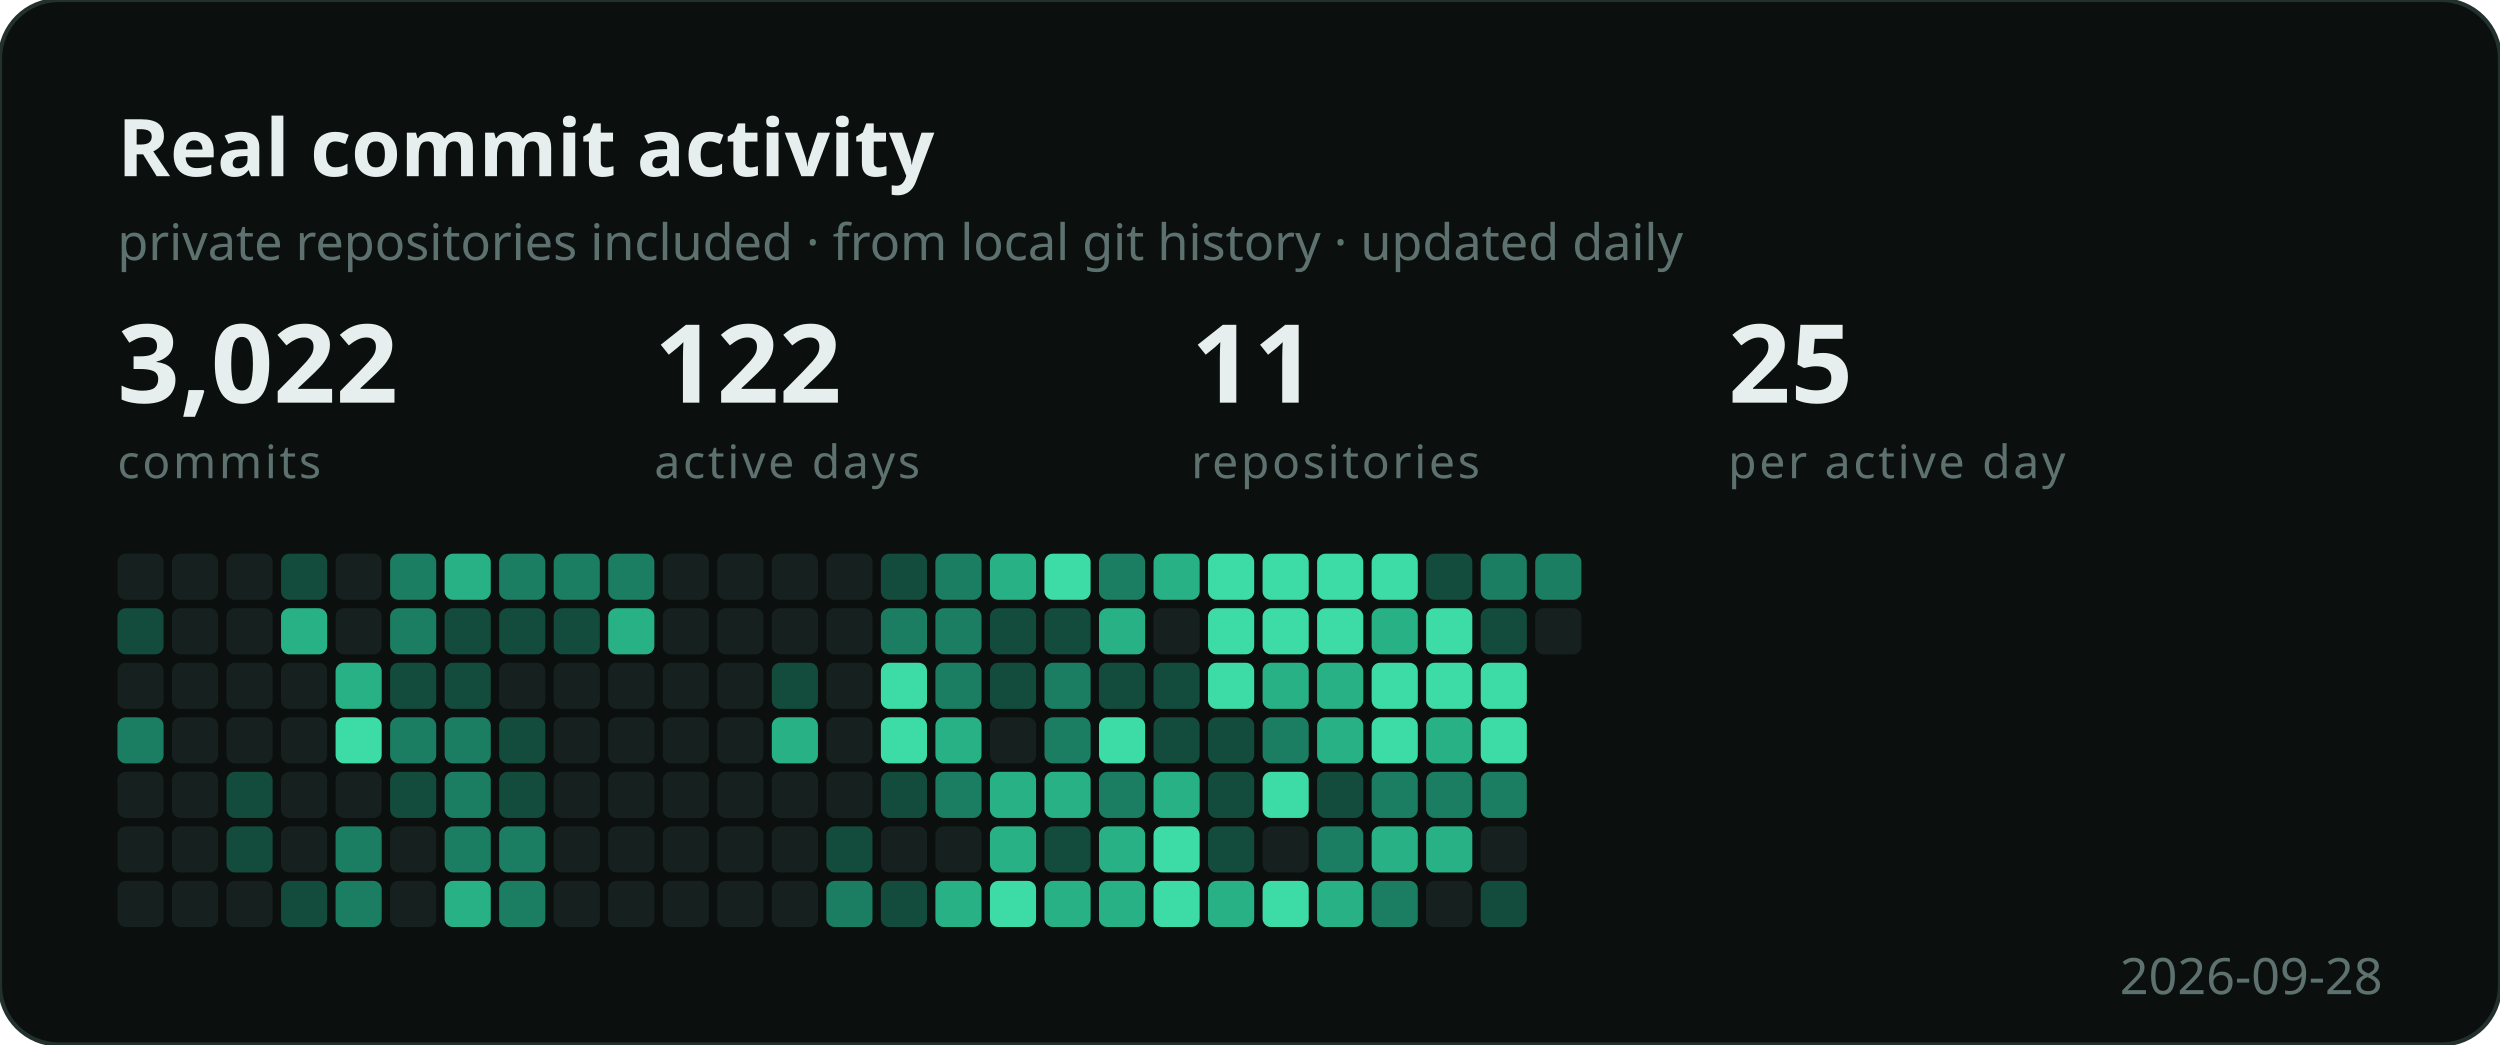
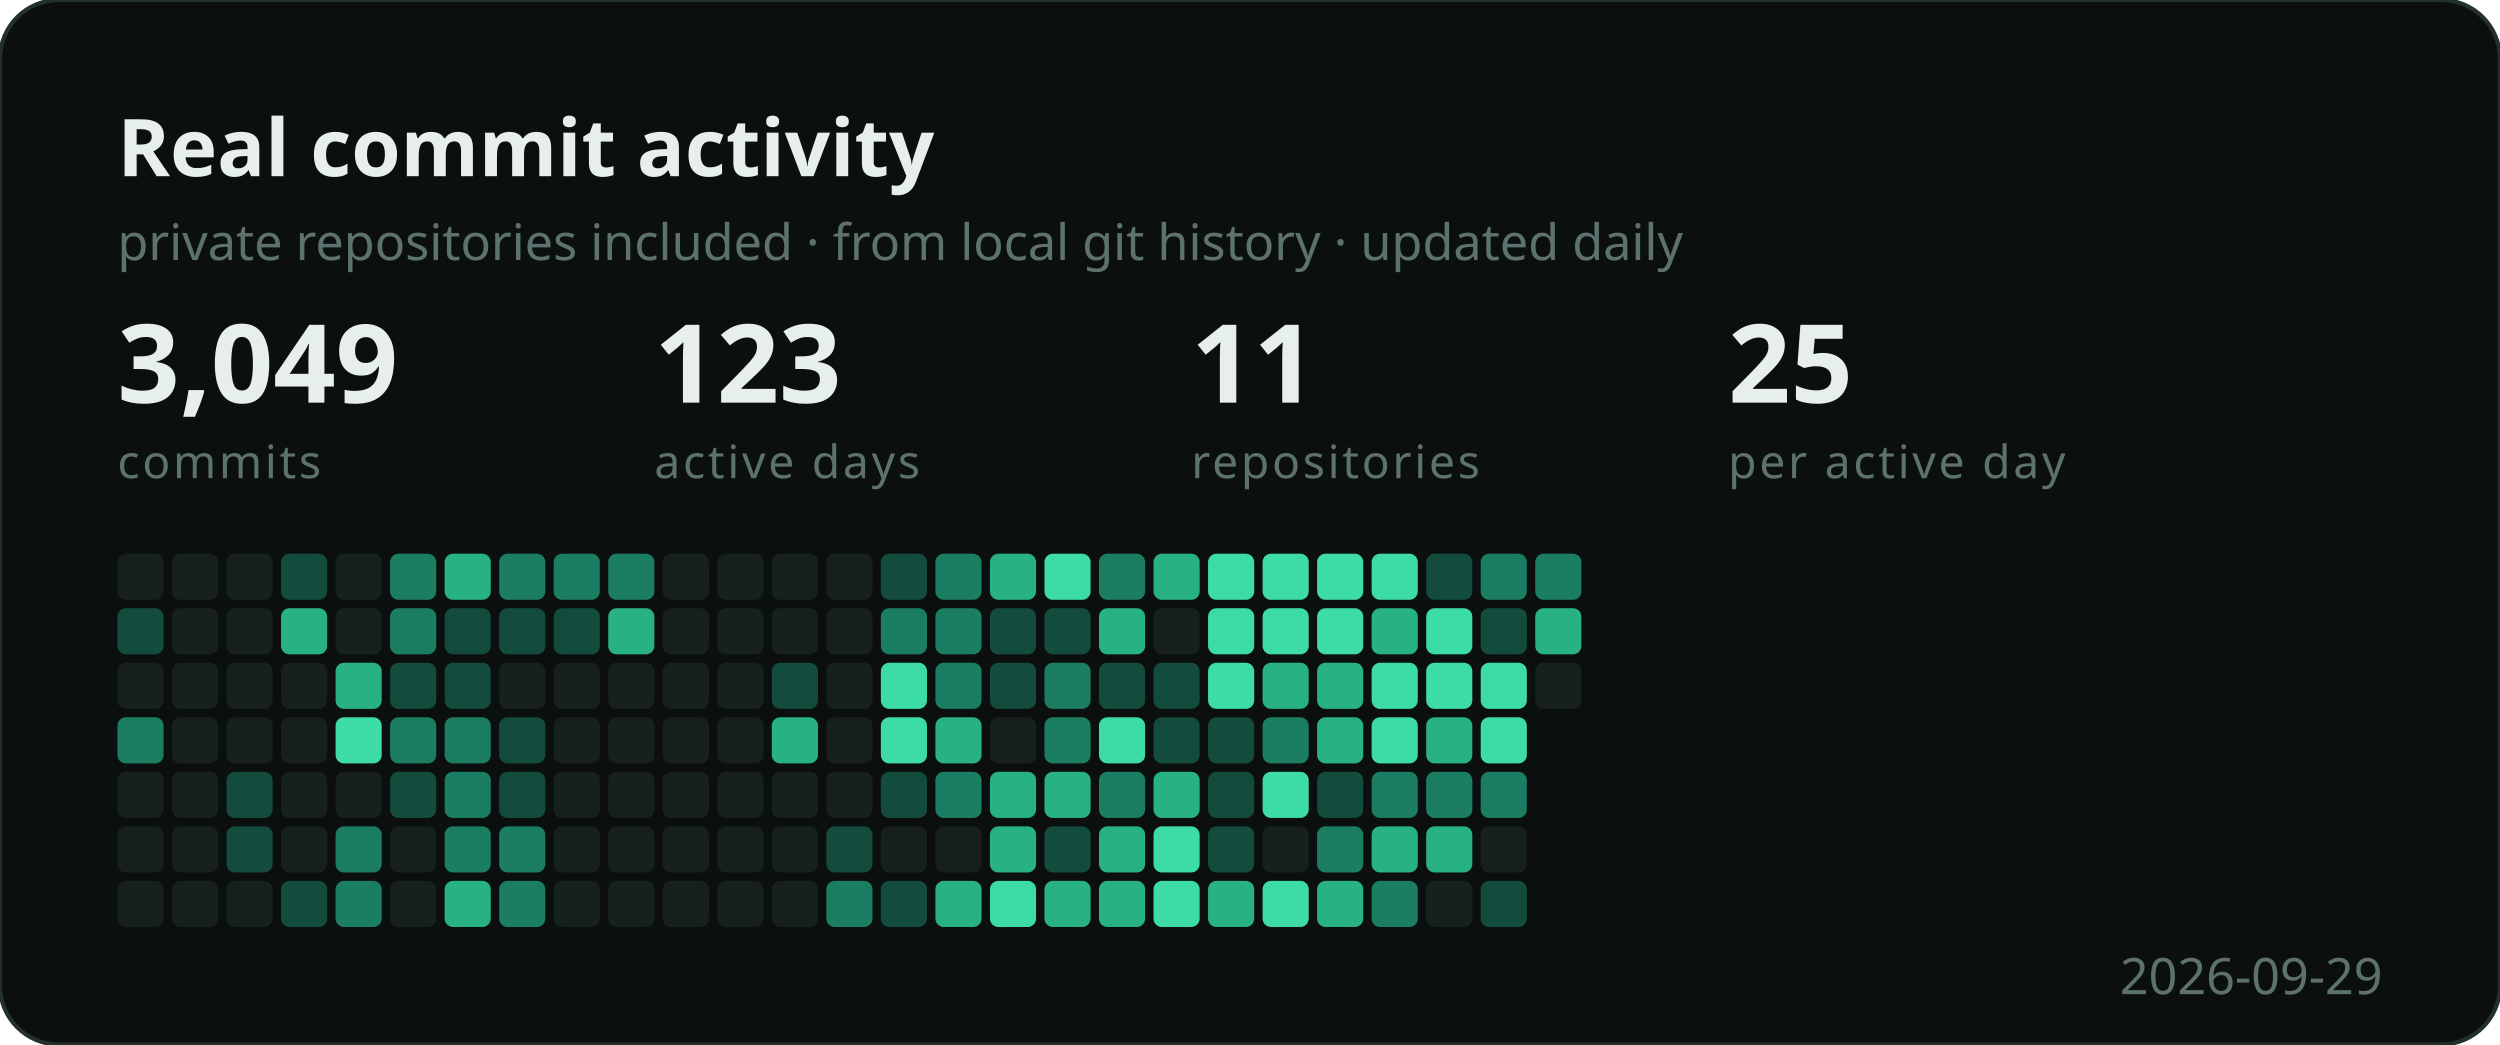
<svg xmlns="http://www.w3.org/2000/svg" width="596" height="249" viewBox="0 0 596 249" role="img" aria-label="Developer activity">
  <style>
    .b { font: 700 19px "Segoe UI", Ubuntu, sans-serif; fill: #e6efed; }
    .s { font: 400 12px "Segoe UI", Ubuntu, sans-serif; fill: #5d716e; }
    .n { font: 700 26px "Segoe UI", Ubuntu, sans-serif; fill: #e6efed; }
    .e { font: 400 11px "Segoe UI", Ubuntu, sans-serif; fill: #5d716e;
          letter-spacing: .06em; text-transform: uppercase; }
  </style>
  <rect width="596" height="249" rx="14" fill="#0b0f0e" stroke="#22302e" />
  <text x="28" y="42" class="b">Real commit activity</text>
  <text x="28" y="62" class="s">private repositories included · from local git history · updated daily</text>
-   <text x="28" y="96" class="n">3,022</text>
+   <text x="28" y="96" class="n">3,049</text>
  <text x="28" y="114" class="e">commits</text>
-   <text x="156" y="96" class="n">122</text>
+   <text x="156" y="96" class="n">123</text>
  <text x="156" y="114" class="e">active days</text>
  <text x="284" y="96" class="n">11</text>
  <text x="284" y="114" class="e">repositories</text>
  <text x="412" y="96" class="n">25</text>
  <text x="412" y="114" class="e">per active day</text>
  <g transform="translate(28,132)">
    <rect x="0" y="0" width="11" height="11" rx="2" fill="#16211f" />
    <rect x="0" y="13" width="11" height="11" rx="2" fill="#134b3c" />
    <rect x="0" y="26" width="11" height="11" rx="2" fill="#16211f" />
    <rect x="0" y="39" width="11" height="11" rx="2" fill="#1b7d61" />
    <rect x="0" y="52" width="11" height="11" rx="2" fill="#16211f" />
    <rect x="0" y="65" width="11" height="11" rx="2" fill="#16211f" />
    <rect x="0" y="78" width="11" height="11" rx="2" fill="#16211f" />
    <rect x="13" y="0" width="11" height="11" rx="2" fill="#16211f" />
    <rect x="13" y="13" width="11" height="11" rx="2" fill="#16211f" />
    <rect x="13" y="26" width="11" height="11" rx="2" fill="#16211f" />
    <rect x="13" y="39" width="11" height="11" rx="2" fill="#16211f" />
    <rect x="13" y="52" width="11" height="11" rx="2" fill="#16211f" />
    <rect x="13" y="65" width="11" height="11" rx="2" fill="#16211f" />
    <rect x="13" y="78" width="11" height="11" rx="2" fill="#16211f" />
    <rect x="26" y="0" width="11" height="11" rx="2" fill="#16211f" />
    <rect x="26" y="13" width="11" height="11" rx="2" fill="#16211f" />
    <rect x="26" y="26" width="11" height="11" rx="2" fill="#16211f" />
    <rect x="26" y="39" width="11" height="11" rx="2" fill="#16211f" />
    <rect x="26" y="52" width="11" height="11" rx="2" fill="#134b3c" />
    <rect x="26" y="65" width="11" height="11" rx="2" fill="#134b3c" />
    <rect x="26" y="78" width="11" height="11" rx="2" fill="#16211f" />
    <rect x="39" y="0" width="11" height="11" rx="2" fill="#134b3c" />
    <rect x="39" y="13" width="11" height="11" rx="2" fill="#28b184" />
    <rect x="39" y="26" width="11" height="11" rx="2" fill="#16211f" />
    <rect x="39" y="39" width="11" height="11" rx="2" fill="#16211f" />
    <rect x="39" y="52" width="11" height="11" rx="2" fill="#16211f" />
    <rect x="39" y="65" width="11" height="11" rx="2" fill="#16211f" />
    <rect x="39" y="78" width="11" height="11" rx="2" fill="#134b3c" />
    <rect x="52" y="0" width="11" height="11" rx="2" fill="#16211f" />
    <rect x="52" y="13" width="11" height="11" rx="2" fill="#16211f" />
    <rect x="52" y="26" width="11" height="11" rx="2" fill="#28b184" />
    <rect x="52" y="39" width="11" height="11" rx="2" fill="#3ddba6" />
    <rect x="52" y="52" width="11" height="11" rx="2" fill="#16211f" />
    <rect x="52" y="65" width="11" height="11" rx="2" fill="#1b7d61" />
    <rect x="52" y="78" width="11" height="11" rx="2" fill="#1b7d61" />
    <rect x="65" y="0" width="11" height="11" rx="2" fill="#1b7d61" />
    <rect x="65" y="13" width="11" height="11" rx="2" fill="#1b7d61" />
    <rect x="65" y="26" width="11" height="11" rx="2" fill="#134b3c" />
    <rect x="65" y="39" width="11" height="11" rx="2" fill="#1b7d61" />
    <rect x="65" y="52" width="11" height="11" rx="2" fill="#134b3c" />
    <rect x="65" y="65" width="11" height="11" rx="2" fill="#16211f" />
    <rect x="65" y="78" width="11" height="11" rx="2" fill="#16211f" />
    <rect x="78" y="0" width="11" height="11" rx="2" fill="#28b184" />
    <rect x="78" y="13" width="11" height="11" rx="2" fill="#134b3c" />
    <rect x="78" y="26" width="11" height="11" rx="2" fill="#134b3c" />
    <rect x="78" y="39" width="11" height="11" rx="2" fill="#1b7d61" />
    <rect x="78" y="52" width="11" height="11" rx="2" fill="#1b7d61" />
    <rect x="78" y="65" width="11" height="11" rx="2" fill="#1b7d61" />
    <rect x="78" y="78" width="11" height="11" rx="2" fill="#28b184" />
    <rect x="91" y="0" width="11" height="11" rx="2" fill="#1b7d61" />
    <rect x="91" y="13" width="11" height="11" rx="2" fill="#134b3c" />
    <rect x="91" y="26" width="11" height="11" rx="2" fill="#16211f" />
    <rect x="91" y="39" width="11" height="11" rx="2" fill="#134b3c" />
    <rect x="91" y="52" width="11" height="11" rx="2" fill="#134b3c" />
    <rect x="91" y="65" width="11" height="11" rx="2" fill="#1b7d61" />
    <rect x="91" y="78" width="11" height="11" rx="2" fill="#1b7d61" />
    <rect x="104" y="0" width="11" height="11" rx="2" fill="#1b7d61" />
    <rect x="104" y="13" width="11" height="11" rx="2" fill="#134b3c" />
    <rect x="104" y="26" width="11" height="11" rx="2" fill="#16211f" />
    <rect x="104" y="39" width="11" height="11" rx="2" fill="#16211f" />
    <rect x="104" y="52" width="11" height="11" rx="2" fill="#16211f" />
    <rect x="104" y="65" width="11" height="11" rx="2" fill="#16211f" />
    <rect x="104" y="78" width="11" height="11" rx="2" fill="#16211f" />
    <rect x="117" y="0" width="11" height="11" rx="2" fill="#1b7d61" />
    <rect x="117" y="13" width="11" height="11" rx="2" fill="#28b184" />
    <rect x="117" y="26" width="11" height="11" rx="2" fill="#16211f" />
    <rect x="117" y="39" width="11" height="11" rx="2" fill="#16211f" />
    <rect x="117" y="52" width="11" height="11" rx="2" fill="#16211f" />
    <rect x="117" y="65" width="11" height="11" rx="2" fill="#16211f" />
    <rect x="117" y="78" width="11" height="11" rx="2" fill="#16211f" />
    <rect x="130" y="0" width="11" height="11" rx="2" fill="#16211f" />
    <rect x="130" y="13" width="11" height="11" rx="2" fill="#16211f" />
    <rect x="130" y="26" width="11" height="11" rx="2" fill="#16211f" />
    <rect x="130" y="39" width="11" height="11" rx="2" fill="#16211f" />
    <rect x="130" y="52" width="11" height="11" rx="2" fill="#16211f" />
    <rect x="130" y="65" width="11" height="11" rx="2" fill="#16211f" />
    <rect x="130" y="78" width="11" height="11" rx="2" fill="#16211f" />
    <rect x="143" y="0" width="11" height="11" rx="2" fill="#16211f" />
    <rect x="143" y="13" width="11" height="11" rx="2" fill="#16211f" />
    <rect x="143" y="26" width="11" height="11" rx="2" fill="#16211f" />
    <rect x="143" y="39" width="11" height="11" rx="2" fill="#16211f" />
    <rect x="143" y="52" width="11" height="11" rx="2" fill="#16211f" />
    <rect x="143" y="65" width="11" height="11" rx="2" fill="#16211f" />
    <rect x="143" y="78" width="11" height="11" rx="2" fill="#16211f" />
    <rect x="156" y="0" width="11" height="11" rx="2" fill="#16211f" />
    <rect x="156" y="13" width="11" height="11" rx="2" fill="#16211f" />
    <rect x="156" y="26" width="11" height="11" rx="2" fill="#134b3c" />
    <rect x="156" y="39" width="11" height="11" rx="2" fill="#28b184" />
    <rect x="156" y="52" width="11" height="11" rx="2" fill="#16211f" />
    <rect x="156" y="65" width="11" height="11" rx="2" fill="#16211f" />
    <rect x="156" y="78" width="11" height="11" rx="2" fill="#16211f" />
    <rect x="169" y="0" width="11" height="11" rx="2" fill="#16211f" />
    <rect x="169" y="13" width="11" height="11" rx="2" fill="#16211f" />
    <rect x="169" y="26" width="11" height="11" rx="2" fill="#16211f" />
    <rect x="169" y="39" width="11" height="11" rx="2" fill="#16211f" />
    <rect x="169" y="52" width="11" height="11" rx="2" fill="#16211f" />
    <rect x="169" y="65" width="11" height="11" rx="2" fill="#134b3c" />
    <rect x="169" y="78" width="11" height="11" rx="2" fill="#1b7d61" />
    <rect x="182" y="0" width="11" height="11" rx="2" fill="#134b3c" />
    <rect x="182" y="13" width="11" height="11" rx="2" fill="#1b7d61" />
    <rect x="182" y="26" width="11" height="11" rx="2" fill="#3ddba6" />
    <rect x="182" y="39" width="11" height="11" rx="2" fill="#3ddba6" />
    <rect x="182" y="52" width="11" height="11" rx="2" fill="#134b3c" />
    <rect x="182" y="65" width="11" height="11" rx="2" fill="#16211f" />
    <rect x="182" y="78" width="11" height="11" rx="2" fill="#134b3c" />
    <rect x="195" y="0" width="11" height="11" rx="2" fill="#1b7d61" />
    <rect x="195" y="13" width="11" height="11" rx="2" fill="#1b7d61" />
    <rect x="195" y="26" width="11" height="11" rx="2" fill="#1b7d61" />
    <rect x="195" y="39" width="11" height="11" rx="2" fill="#28b184" />
    <rect x="195" y="52" width="11" height="11" rx="2" fill="#1b7d61" />
    <rect x="195" y="65" width="11" height="11" rx="2" fill="#16211f" />
    <rect x="195" y="78" width="11" height="11" rx="2" fill="#28b184" />
    <rect x="208" y="0" width="11" height="11" rx="2" fill="#28b184" />
    <rect x="208" y="13" width="11" height="11" rx="2" fill="#134b3c" />
    <rect x="208" y="26" width="11" height="11" rx="2" fill="#134b3c" />
    <rect x="208" y="39" width="11" height="11" rx="2" fill="#16211f" />
    <rect x="208" y="52" width="11" height="11" rx="2" fill="#28b184" />
    <rect x="208" y="65" width="11" height="11" rx="2" fill="#28b184" />
    <rect x="208" y="78" width="11" height="11" rx="2" fill="#3ddba6" />
    <rect x="221" y="0" width="11" height="11" rx="2" fill="#3ddba6" />
    <rect x="221" y="13" width="11" height="11" rx="2" fill="#134b3c" />
    <rect x="221" y="26" width="11" height="11" rx="2" fill="#1b7d61" />
    <rect x="221" y="39" width="11" height="11" rx="2" fill="#1b7d61" />
    <rect x="221" y="52" width="11" height="11" rx="2" fill="#28b184" />
    <rect x="221" y="65" width="11" height="11" rx="2" fill="#134b3c" />
    <rect x="221" y="78" width="11" height="11" rx="2" fill="#28b184" />
    <rect x="234" y="0" width="11" height="11" rx="2" fill="#1b7d61" />
    <rect x="234" y="13" width="11" height="11" rx="2" fill="#28b184" />
    <rect x="234" y="26" width="11" height="11" rx="2" fill="#134b3c" />
    <rect x="234" y="39" width="11" height="11" rx="2" fill="#3ddba6" />
    <rect x="234" y="52" width="11" height="11" rx="2" fill="#1b7d61" />
    <rect x="234" y="65" width="11" height="11" rx="2" fill="#28b184" />
    <rect x="234" y="78" width="11" height="11" rx="2" fill="#28b184" />
    <rect x="247" y="0" width="11" height="11" rx="2" fill="#28b184" />
    <rect x="247" y="13" width="11" height="11" rx="2" fill="#16211f" />
    <rect x="247" y="26" width="11" height="11" rx="2" fill="#134b3c" />
    <rect x="247" y="39" width="11" height="11" rx="2" fill="#134b3c" />
    <rect x="247" y="52" width="11" height="11" rx="2" fill="#28b184" />
    <rect x="247" y="65" width="11" height="11" rx="2" fill="#3ddba6" />
    <rect x="247" y="78" width="11" height="11" rx="2" fill="#3ddba6" />
    <rect x="260" y="0" width="11" height="11" rx="2" fill="#3ddba6" />
    <rect x="260" y="13" width="11" height="11" rx="2" fill="#3ddba6" />
    <rect x="260" y="26" width="11" height="11" rx="2" fill="#3ddba6" />
    <rect x="260" y="39" width="11" height="11" rx="2" fill="#134b3c" />
    <rect x="260" y="52" width="11" height="11" rx="2" fill="#134b3c" />
    <rect x="260" y="65" width="11" height="11" rx="2" fill="#134b3c" />
    <rect x="260" y="78" width="11" height="11" rx="2" fill="#28b184" />
    <rect x="273" y="0" width="11" height="11" rx="2" fill="#3ddba6" />
    <rect x="273" y="13" width="11" height="11" rx="2" fill="#3ddba6" />
    <rect x="273" y="26" width="11" height="11" rx="2" fill="#28b184" />
    <rect x="273" y="39" width="11" height="11" rx="2" fill="#1b7d61" />
    <rect x="273" y="52" width="11" height="11" rx="2" fill="#3ddba6" />
    <rect x="273" y="65" width="11" height="11" rx="2" fill="#16211f" />
    <rect x="273" y="78" width="11" height="11" rx="2" fill="#3ddba6" />
    <rect x="286" y="0" width="11" height="11" rx="2" fill="#3ddba6" />
    <rect x="286" y="13" width="11" height="11" rx="2" fill="#3ddba6" />
    <rect x="286" y="26" width="11" height="11" rx="2" fill="#28b184" />
    <rect x="286" y="39" width="11" height="11" rx="2" fill="#28b184" />
    <rect x="286" y="52" width="11" height="11" rx="2" fill="#134b3c" />
    <rect x="286" y="65" width="11" height="11" rx="2" fill="#1b7d61" />
    <rect x="286" y="78" width="11" height="11" rx="2" fill="#28b184" />
    <rect x="299" y="0" width="11" height="11" rx="2" fill="#3ddba6" />
    <rect x="299" y="13" width="11" height="11" rx="2" fill="#28b184" />
    <rect x="299" y="26" width="11" height="11" rx="2" fill="#3ddba6" />
    <rect x="299" y="39" width="11" height="11" rx="2" fill="#3ddba6" />
    <rect x="299" y="52" width="11" height="11" rx="2" fill="#1b7d61" />
    <rect x="299" y="65" width="11" height="11" rx="2" fill="#28b184" />
    <rect x="299" y="78" width="11" height="11" rx="2" fill="#1b7d61" />
    <rect x="312" y="0" width="11" height="11" rx="2" fill="#134b3c" />
    <rect x="312" y="13" width="11" height="11" rx="2" fill="#3ddba6" />
    <rect x="312" y="26" width="11" height="11" rx="2" fill="#3ddba6" />
    <rect x="312" y="39" width="11" height="11" rx="2" fill="#28b184" />
    <rect x="312" y="52" width="11" height="11" rx="2" fill="#1b7d61" />
    <rect x="312" y="65" width="11" height="11" rx="2" fill="#28b184" />
    <rect x="312" y="78" width="11" height="11" rx="2" fill="#16211f" />
    <rect x="325" y="0" width="11" height="11" rx="2" fill="#1b7d61" />
    <rect x="325" y="13" width="11" height="11" rx="2" fill="#134b3c" />
    <rect x="325" y="26" width="11" height="11" rx="2" fill="#3ddba6" />
    <rect x="325" y="39" width="11" height="11" rx="2" fill="#3ddba6" />
    <rect x="325" y="52" width="11" height="11" rx="2" fill="#1b7d61" />
    <rect x="325" y="65" width="11" height="11" rx="2" fill="#16211f" />
    <rect x="325" y="78" width="11" height="11" rx="2" fill="#134b3c" />
    <rect x="338" y="0" width="11" height="11" rx="2" fill="#1b7d61" />
-     <rect x="338" y="13" width="11" height="11" rx="2" fill="#16211f" />
+     <rect x="338" y="13" width="11" height="11" rx="2" fill="#28b184" />
+     <rect x="338" y="26" width="11" height="11" rx="2" fill="#16211f" />
  </g>
-   <text x="568" y="237" class="s" text-anchor="end">2026-09-28</text>
+   <text x="568" y="237" class="s" text-anchor="end">2026-09-29</text>
</svg>
